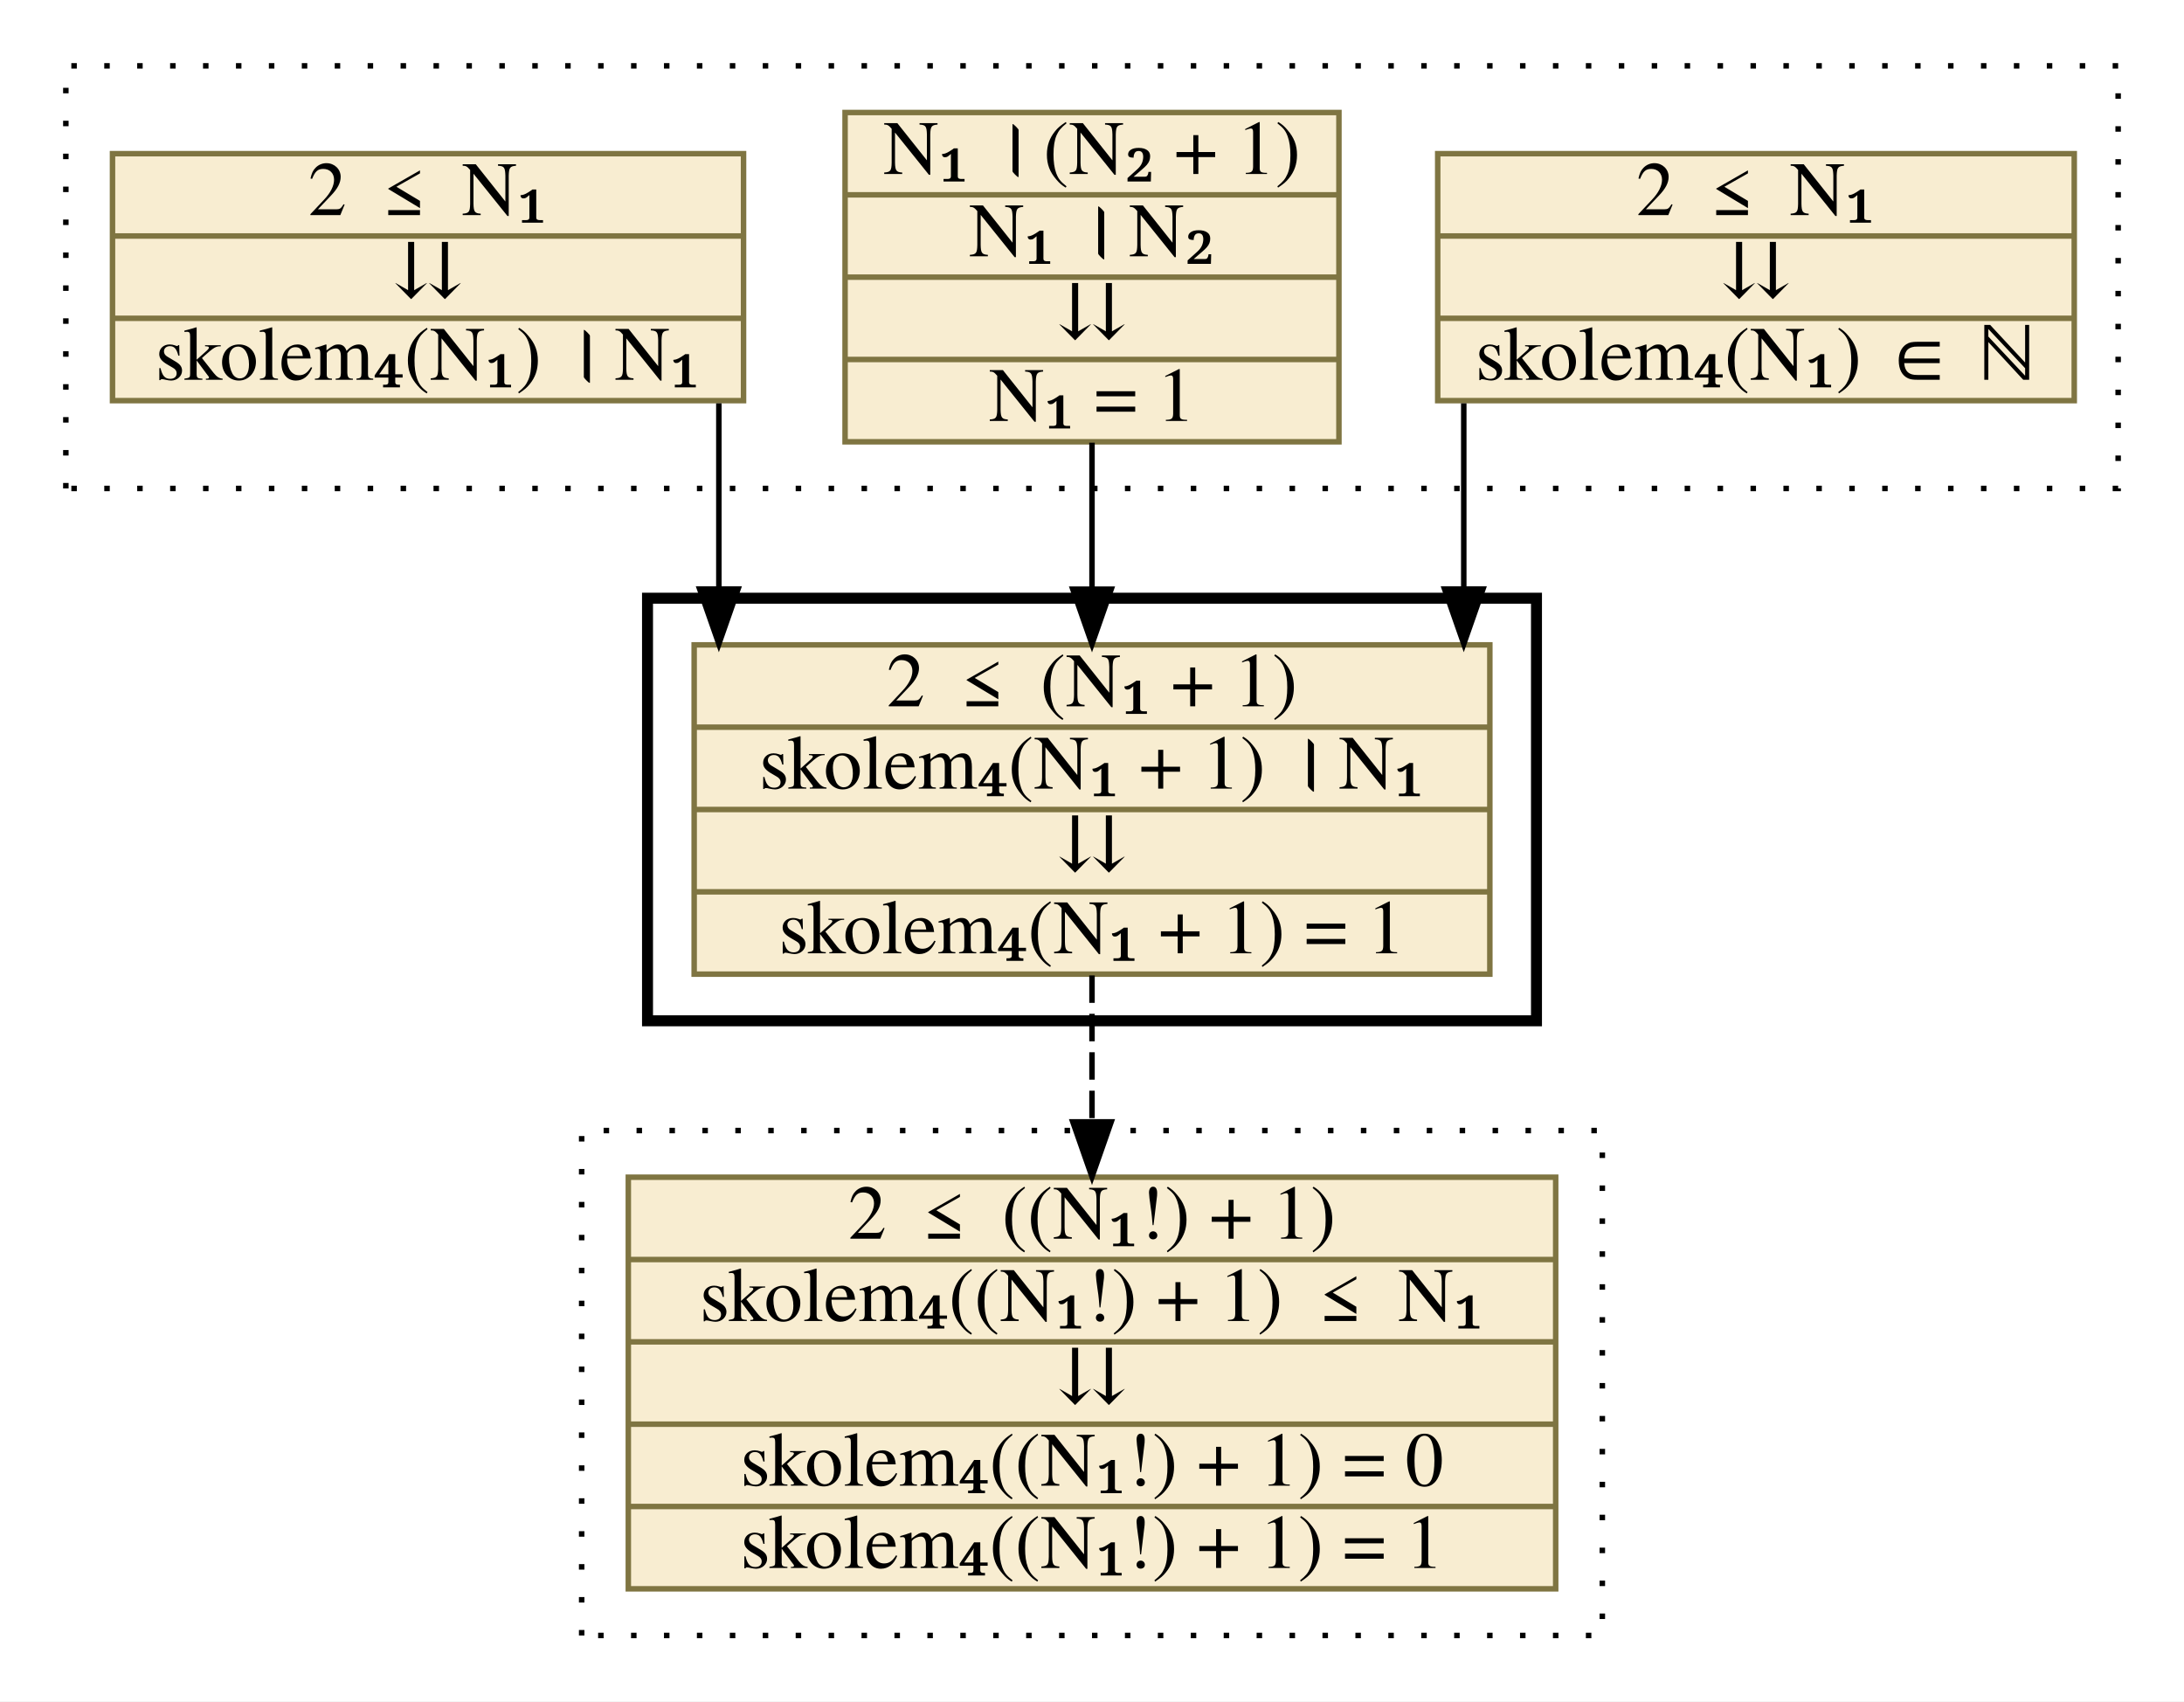
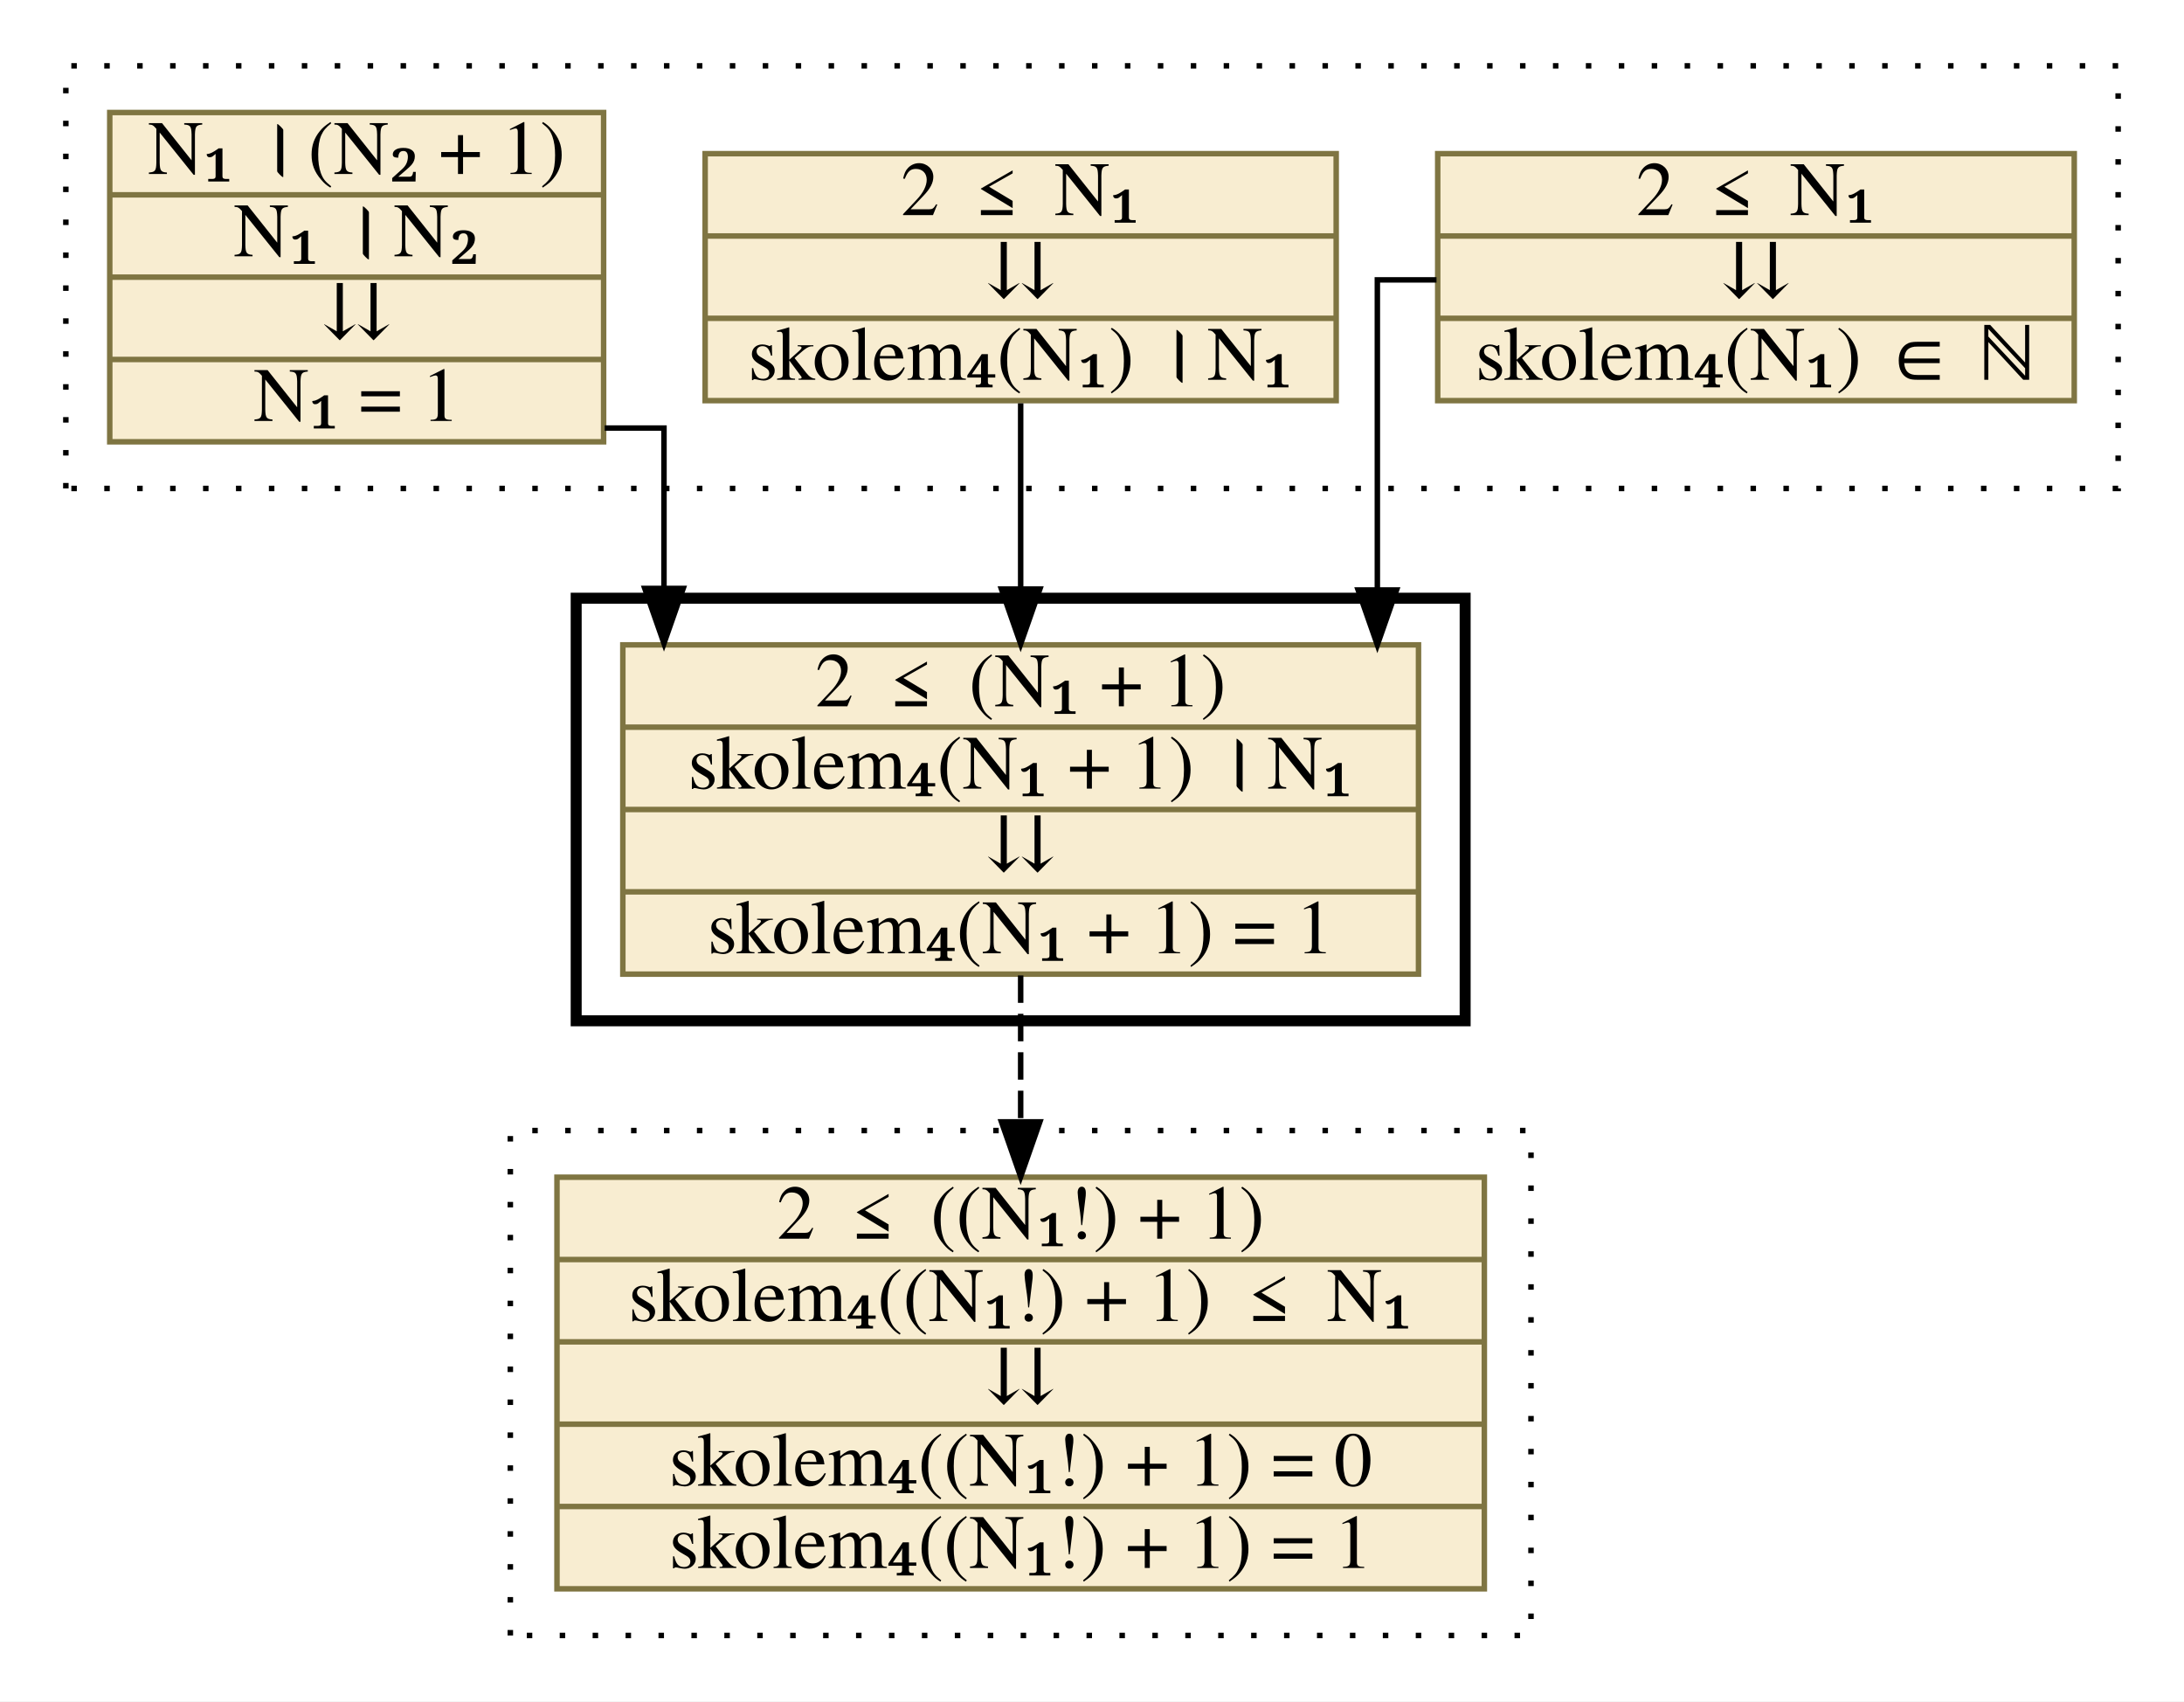
<svg xmlns="http://www.w3.org/2000/svg" xmlns:xlink="http://www.w3.org/1999/xlink" width="398pt" height="310pt" viewBox="0.00 0.00 398.00 310.00">
  <g id="graph0" class="graph" transform="scale(1 1) rotate(0) translate(4 306)">
    <polygon fill="white" stroke="transparent" points="-4,4 -4,-306 394,-306 394,4 -4,4" />
    <g id="clust1" class="cluster">
      <polygon fill="none" stroke="black" stroke-dasharray="1,5" points="8,-217 8,-294 382,-294 382,-217 8,-217" />
    </g>
    <g id="clust2" class="cluster">
-       <polygon fill="none" stroke="black" stroke-width="2" points="114,-120 114,-197 276,-197 276,-120 114,-120" />
+       <polygon fill="none" stroke="black" stroke-width="2" points="101,-120 101,-197 263,-197 263,-120 101,-120" />
    </g>
    <g id="clust3" class="cluster">
-       <polygon fill="none" stroke="black" stroke-dasharray="1,5" points="102,-8 102,-100 288,-100 288,-8 102,-8" />
+       <polygon fill="none" stroke="black" stroke-dasharray="1,5" points="89,-8 89,-100 275,-100 275,-8 89,-8" />
    </g>
    <g id="node1" class="node">
      <g id="a_node1">
        <a xlink:href="c_0_55.html" xlink:title="{2 ≤ N₁|⇊|skolem₄(N₁) ∈ ℕ}" target="_parent">
          <polygon fill="#f8edd1" stroke="#7f7542" points="258,-233 258,-278 374,-278 374,-233 258,-233" />
          <text text-anchor="middle" x="316" y="-266.8" font-family="Times,serif" font-size="14.00">2 ≤ N₁</text>
          <polyline fill="none" stroke="#7f7542" points="258,-263 374,-263 " />
          <text text-anchor="middle" x="316" y="-251.8" font-family="Times,serif" font-size="14.00">⇊</text>
          <polyline fill="none" stroke="#7f7542" points="258,-248 374,-248 " />
          <text text-anchor="middle" x="316" y="-236.8" font-family="Times,serif" font-size="14.00">skolem₄(N₁) ∈ ℕ</text>
        </a>
      </g>
    </g>
    <g id="node4" class="node">
      <g id="a_node4">
        <a xlink:href="c_0_74.html" xlink:title="{2 ≤ (N₁ + 1)|skolem₄(N₁ + 1) । N₁|⇊|skolem₄(N₁ + 1) = 1}" target="_parent">
-           <polygon fill="#f8edd1" stroke="#7f7542" points="122.5,-128.5 122.5,-188.5 267.5,-188.5 267.5,-128.5 122.5,-128.5" />
-           <text text-anchor="middle" x="195" y="-177.3" font-family="Times,serif" font-size="14.00">2 ≤ (N₁ + 1)</text>
-           <polyline fill="none" stroke="#7f7542" points="122.5,-173.5 267.5,-173.5 " />
-           <text text-anchor="middle" x="195" y="-162.3" font-family="Times,serif" font-size="14.00">skolem₄(N₁ + 1) । N₁</text>
-           <polyline fill="none" stroke="#7f7542" points="122.5,-158.5 267.5,-158.5 " />
-           <text text-anchor="middle" x="195" y="-147.3" font-family="Times,serif" font-size="14.00">⇊</text>
-           <polyline fill="none" stroke="#7f7542" points="122.5,-143.5 267.5,-143.5 " />
-           <text text-anchor="middle" x="195" y="-132.3" font-family="Times,serif" font-size="14.00">skolem₄(N₁ + 1) = 1</text>
+           <polygon fill="#f8edd1" stroke="#7f7542" points="109.5,-128.5 109.5,-188.5 254.5,-188.5 254.5,-128.5 109.5,-128.5" />
+           <text text-anchor="middle" x="182" y="-177.3" font-family="Times,serif" font-size="14.00">2 ≤ (N₁ + 1)</text>
+           <polyline fill="none" stroke="#7f7542" points="109.5,-173.5 254.5,-173.5 " />
+           <text text-anchor="middle" x="182" y="-162.3" font-family="Times,serif" font-size="14.00">skolem₄(N₁ + 1) । N₁</text>
+           <polyline fill="none" stroke="#7f7542" points="109.5,-158.5 254.5,-158.5 " />
+           <text text-anchor="middle" x="182" y="-147.3" font-family="Times,serif" font-size="14.00">⇊</text>
+           <polyline fill="none" stroke="#7f7542" points="109.5,-143.5 254.5,-143.5 " />
+           <text text-anchor="middle" x="182" y="-132.3" font-family="Times,serif" font-size="14.00">skolem₄(N₁ + 1) = 1</text>
        </a>
      </g>
    </g>
    <g id="edge1" class="edge">
-       <path fill="none" stroke="black" d="M262.75,-232.51C262.75,-232.51 262.75,-198.67 262.75,-198.67" />
-       <polygon fill="black" stroke="black" points="266.25,-198.67 262.75,-188.67 259.25,-198.67 266.25,-198.67" />
+       <path fill="none" stroke="black" d="M257.78,-255C251.31,-255 247,-255 247,-255 247,-255 247,-198.5 247,-198.5" />
+       <polygon fill="black" stroke="black" points="250.5,-198.5 247,-188.5 243.5,-198.5 250.5,-198.5" />
    </g>
    <g id="node2" class="node">
      <g id="a_node2">
-         <a xlink:href="c_0_41.html" xlink:title="{N₁ । (N₂ + 1)|N₁ । N₂|⇊|N₁ = 1}" target="_parent">
-           <polygon fill="#f8edd1" stroke="#7f7542" points="150,-225.5 150,-285.5 240,-285.5 240,-225.5 150,-225.5" />
-           <text text-anchor="middle" x="195" y="-274.3" font-family="Times,serif" font-size="14.00">N₁ । (N₂ + 1)</text>
-           <polyline fill="none" stroke="#7f7542" points="150,-270.5 240,-270.5 " />
-           <text text-anchor="middle" x="195" y="-259.3" font-family="Times,serif" font-size="14.00">N₁ । N₂</text>
-           <polyline fill="none" stroke="#7f7542" points="150,-255.5 240,-255.5 " />
-           <text text-anchor="middle" x="195" y="-244.3" font-family="Times,serif" font-size="14.00">⇊</text>
-           <polyline fill="none" stroke="#7f7542" points="150,-240.5 240,-240.5 " />
-           <text text-anchor="middle" x="195" y="-229.3" font-family="Times,serif" font-size="14.00">N₁ = 1</text>
+         <a xlink:href="c_0_53.html" xlink:title="{2 ≤ N₁|⇊|skolem₄(N₁) । N₁}" target="_parent">
+           <polygon fill="#f8edd1" stroke="#7f7542" points="124.5,-233 124.5,-278 239.5,-278 239.5,-233 124.5,-233" />
+           <text text-anchor="middle" x="182" y="-266.8" font-family="Times,serif" font-size="14.00">2 ≤ N₁</text>
+           <polyline fill="none" stroke="#7f7542" points="124.5,-263 239.5,-263 " />
+           <text text-anchor="middle" x="182" y="-251.8" font-family="Times,serif" font-size="14.00">⇊</text>
+           <polyline fill="none" stroke="#7f7542" points="124.5,-248 239.5,-248 " />
+           <text text-anchor="middle" x="182" y="-236.8" font-family="Times,serif" font-size="14.00">skolem₄(N₁) । N₁</text>
        </a>
      </g>
    </g>
    <g id="edge2" class="edge">
-       <path fill="none" stroke="black" d="M195,-225.34C195,-225.34 195,-198.64 195,-198.64" />
-       <polygon fill="black" stroke="black" points="198.5,-198.64 195,-188.64 191.5,-198.64 198.5,-198.64" />
+       <path fill="none" stroke="black" d="M182,-232.51C182,-232.51 182,-198.67 182,-198.67" />
+       <polygon fill="black" stroke="black" points="185.5,-198.67 182,-188.67 178.5,-198.67 185.5,-198.67" />
    </g>
    <g id="node3" class="node">
      <g id="a_node3">
-         <a xlink:href="c_0_53.html" xlink:title="{2 ≤ N₁|⇊|skolem₄(N₁) । N₁}" target="_parent">
-           <polygon fill="#f8edd1" stroke="#7f7542" points="16.5,-233 16.5,-278 131.5,-278 131.5,-233 16.5,-233" />
-           <text text-anchor="middle" x="74" y="-266.8" font-family="Times,serif" font-size="14.00">2 ≤ N₁</text>
-           <polyline fill="none" stroke="#7f7542" points="16.5,-263 131.5,-263 " />
-           <text text-anchor="middle" x="74" y="-251.8" font-family="Times,serif" font-size="14.00">⇊</text>
-           <polyline fill="none" stroke="#7f7542" points="16.5,-248 131.5,-248 " />
-           <text text-anchor="middle" x="74" y="-236.8" font-family="Times,serif" font-size="14.00">skolem₄(N₁) । N₁</text>
+         <a xlink:href="c_0_41.html" xlink:title="{N₁ । (N₂ + 1)|N₁ । N₂|⇊|N₁ = 1}" target="_parent">
+           <polygon fill="#f8edd1" stroke="#7f7542" points="16,-225.5 16,-285.5 106,-285.5 106,-225.5 16,-225.5" />
+           <text text-anchor="middle" x="61" y="-274.3" font-family="Times,serif" font-size="14.00">N₁ । (N₂ + 1)</text>
+           <polyline fill="none" stroke="#7f7542" points="16,-270.5 106,-270.5 " />
+           <text text-anchor="middle" x="61" y="-259.3" font-family="Times,serif" font-size="14.00">N₁ । N₂</text>
+           <polyline fill="none" stroke="#7f7542" points="16,-255.5 106,-255.5 " />
+           <text text-anchor="middle" x="61" y="-244.3" font-family="Times,serif" font-size="14.00">⇊</text>
+           <polyline fill="none" stroke="#7f7542" points="16,-240.5 106,-240.5 " />
+           <text text-anchor="middle" x="61" y="-229.3" font-family="Times,serif" font-size="14.00">N₁ = 1</text>
        </a>
      </g>
    </g>
    <g id="edge3" class="edge">
-       <path fill="none" stroke="black" d="M127,-232.51C127,-232.51 127,-198.67 127,-198.67" />
-       <polygon fill="black" stroke="black" points="130.5,-198.67 127,-188.67 123.5,-198.67 130.5,-198.67" />
+       <path fill="none" stroke="black" d="M106.2,-228C112.57,-228 117,-228 117,-228 117,-228 117,-198.78 117,-198.78" />
+       <polygon fill="black" stroke="black" points="120.5,-198.78 117,-188.78 113.5,-198.78 120.5,-198.78" />
    </g>
    <g id="node5" class="node">
      <g id="a_node5">
        <a xlink:href="c_0_89.html" xlink:title="{2 ≤ ((N₁!) + 1)|skolem₄((N₁!) + 1) ≤ N₁|⇊|skolem₄((N₁!) + 1) = 0|skolem₄((N₁!) + 1) = 1}" target="_parent">
-           <polygon fill="#f8edd1" stroke="#7f7542" points="110.5,-16.5 110.5,-91.5 279.5,-91.5 279.5,-16.5 110.5,-16.5" />
-           <text text-anchor="middle" x="195" y="-80.3" font-family="Times,serif" font-size="14.00">2 ≤ ((N₁!) + 1)</text>
-           <polyline fill="none" stroke="#7f7542" points="110.5,-76.5 279.5,-76.5 " />
-           <text text-anchor="middle" x="195" y="-65.3" font-family="Times,serif" font-size="14.00">skolem₄((N₁!) + 1) ≤ N₁</text>
-           <polyline fill="none" stroke="#7f7542" points="110.5,-61.5 279.5,-61.5 " />
-           <text text-anchor="middle" x="195" y="-50.3" font-family="Times,serif" font-size="14.00">⇊</text>
-           <polyline fill="none" stroke="#7f7542" points="110.5,-46.5 279.5,-46.5 " />
-           <text text-anchor="middle" x="195" y="-35.3" font-family="Times,serif" font-size="14.00">skolem₄((N₁!) + 1) = 0</text>
-           <polyline fill="none" stroke="#7f7542" points="110.5,-31.5 279.5,-31.5 " />
-           <text text-anchor="middle" x="195" y="-20.3" font-family="Times,serif" font-size="14.00">skolem₄((N₁!) + 1) = 1</text>
+           <polygon fill="#f8edd1" stroke="#7f7542" points="97.5,-16.5 97.5,-91.5 266.5,-91.5 266.5,-16.5 97.5,-16.5" />
+           <text text-anchor="middle" x="182" y="-80.3" font-family="Times,serif" font-size="14.00">2 ≤ ((N₁!) + 1)</text>
+           <polyline fill="none" stroke="#7f7542" points="97.5,-76.5 266.5,-76.5 " />
+           <text text-anchor="middle" x="182" y="-65.3" font-family="Times,serif" font-size="14.00">skolem₄((N₁!) + 1) ≤ N₁</text>
+           <polyline fill="none" stroke="#7f7542" points="97.5,-61.5 266.5,-61.5 " />
+           <text text-anchor="middle" x="182" y="-50.3" font-family="Times,serif" font-size="14.00">⇊</text>
+           <polyline fill="none" stroke="#7f7542" points="97.5,-46.5 266.5,-46.5 " />
+           <text text-anchor="middle" x="182" y="-35.3" font-family="Times,serif" font-size="14.00">skolem₄((N₁!) + 1) = 0</text>
+           <polyline fill="none" stroke="#7f7542" points="97.5,-31.5 266.5,-31.5 " />
+           <text text-anchor="middle" x="182" y="-20.3" font-family="Times,serif" font-size="14.00">skolem₄((N₁!) + 1) = 1</text>
        </a>
      </g>
    </g>
    <g id="edge4" class="edge">
-       <path fill="none" stroke="black" stroke-dasharray="5,2" d="M195,-128.27C195,-128.27 195,-101.59 195,-101.59" />
-       <polygon fill="black" stroke="black" points="198.5,-101.59 195,-91.59 191.5,-101.59 198.5,-101.59" />
+       <path fill="none" stroke="black" stroke-dasharray="5,2" d="M182,-128.27C182,-128.27 182,-101.59 182,-101.59" />
+       <polygon fill="black" stroke="black" points="185.5,-101.59 182,-91.59 178.5,-101.59 185.5,-101.59" />
    </g>
  </g>
</svg>
